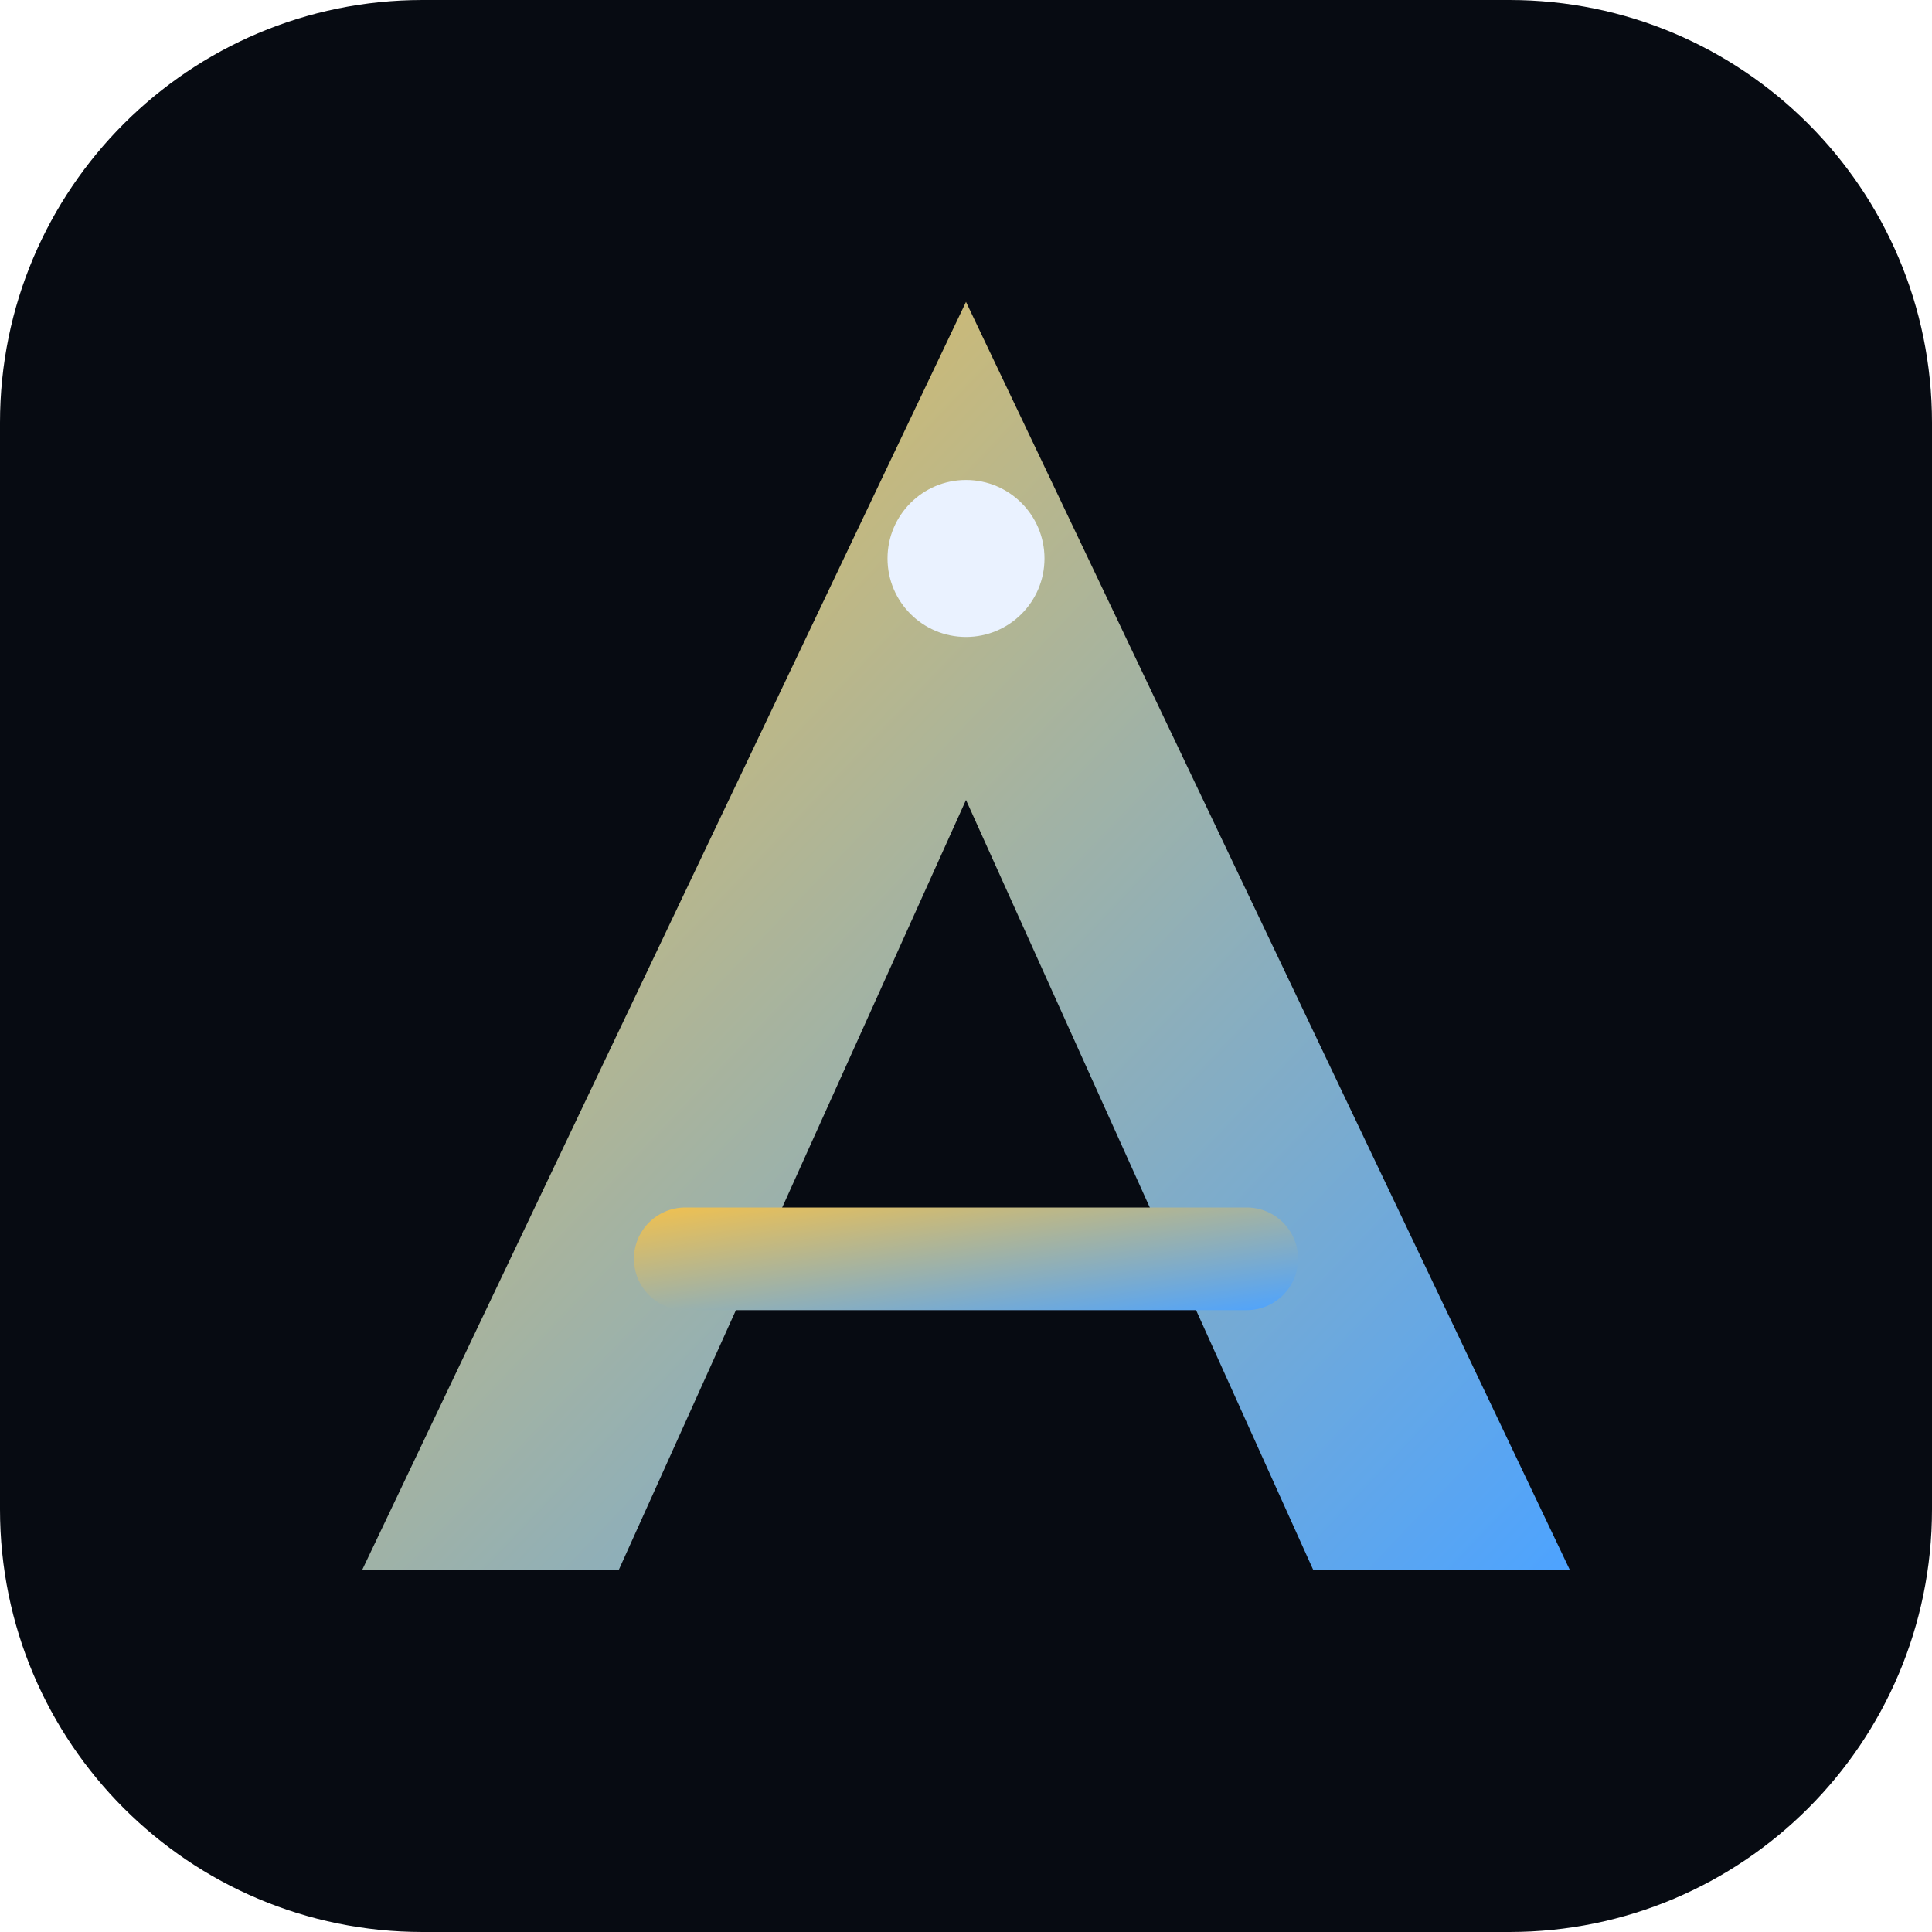
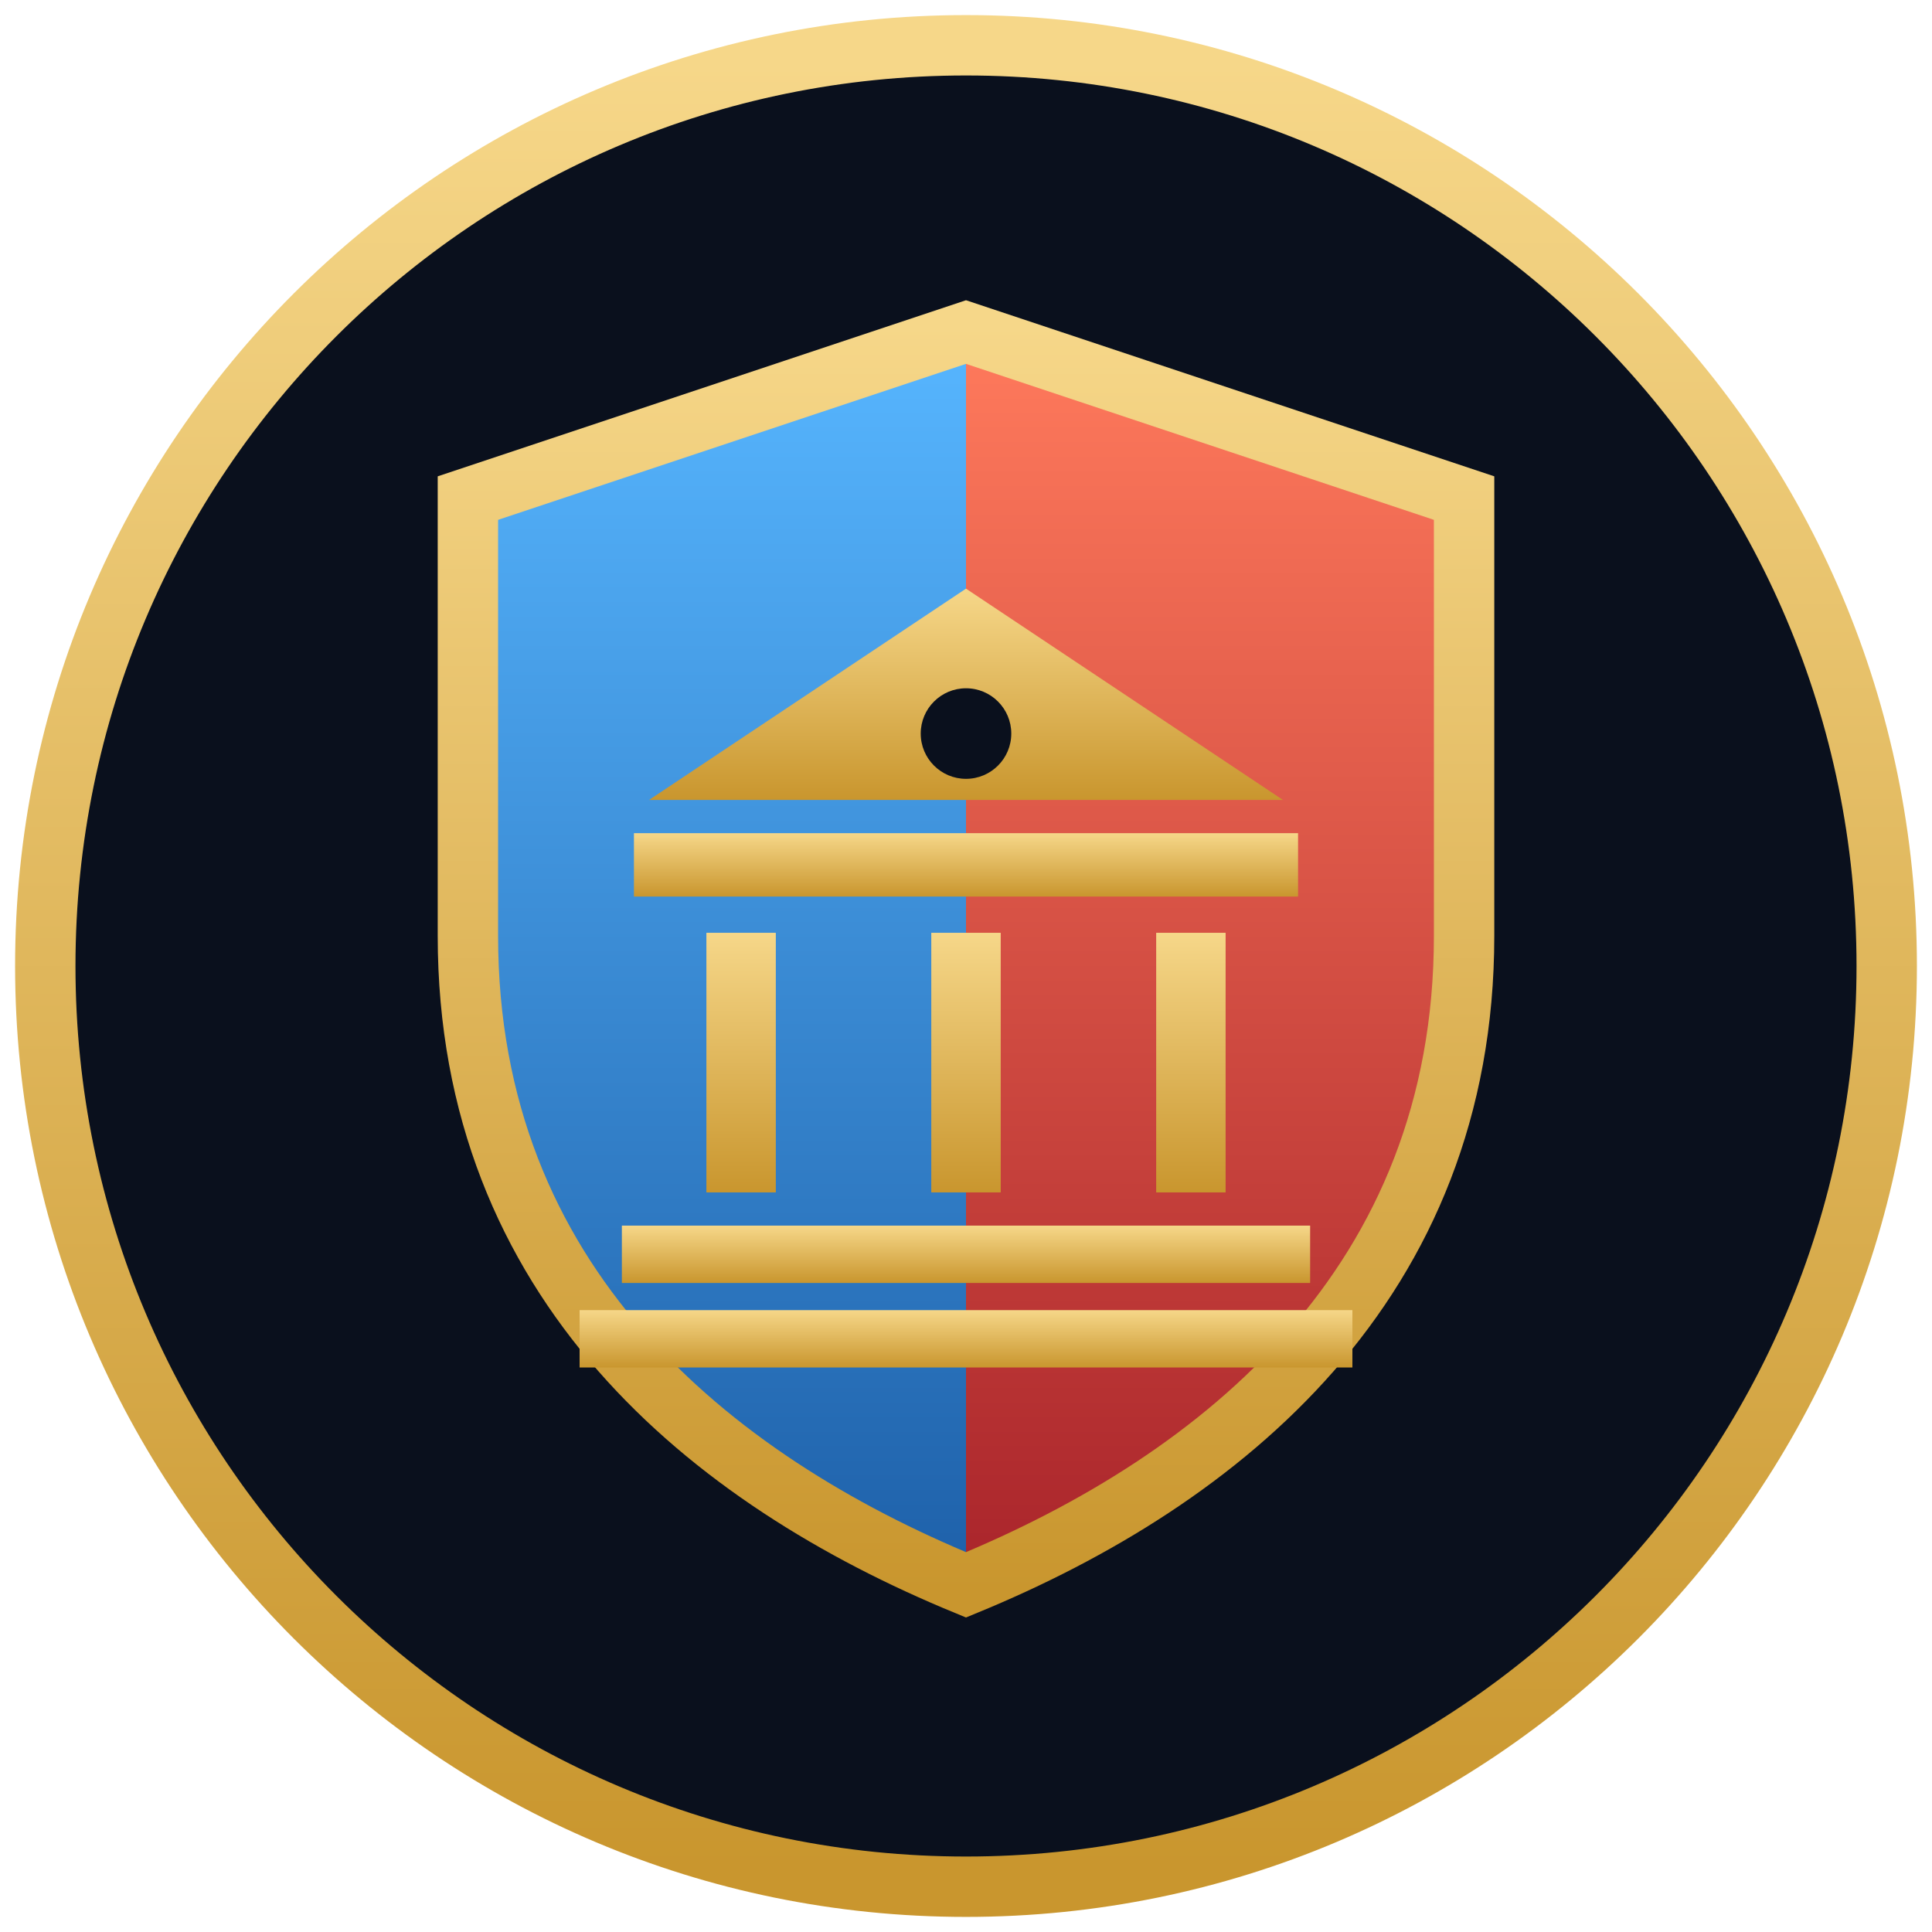
- <svg xmlns="http://www.w3.org/2000/svg" viewBox="0 0 64 64" role="img" aria-label="Athena mark">
+ <svg xmlns="http://www.w3.org/2000/svg" viewBox="0 0 64 64" role="img" aria-label="Athena Aegis Systems emblem">
  <defs>
-     <linearGradient id="g" x1="0" y1="0" x2="1" y2="1">
-       <stop offset="0" stop-color="#f2c14e" />
-       <stop offset="1" stop-color="#4da3ff" />
+     <linearGradient id="b" x1="0" y1="0" x2="0" y2="1">
+       <stop offset="0" stop-color="#57b6ff" />
+       <stop offset="1" stop-color="#1d5fa8" />
    </linearGradient>
+     <linearGradient id="r" x1="0" y1="0" x2="0" y2="1">
+       <stop offset="0" stop-color="#ff7a5c" />
+       <stop offset="1" stop-color="#a8232a" />
+     </linearGradient>
+     <linearGradient id="g" x1="0" y1="0" x2="0" y2="1">
+       <stop offset="0" stop-color="#f6d789" />
+       <stop offset="1" stop-color="#c9962e" />
+     </linearGradient>
+     <clipPath id="shield">
+       <path d="M32 11 L48.5 16.5 V31 C48.5 42.5 40.5 49 32 52.5 C23.5 49 15.5 42.5 15.5 31 V16.5 Z" />
+     </clipPath>
  </defs>
-   <rect width="64" height="64" rx="14" fill="#070b12" />
-   <path d="M32 10 L52 52 H43.5 L32 26.5 L20.5 52 H12 Z" fill="url(#g)" />
-   <rect x="21" y="40" width="22" height="3.4" rx="1.7" fill="url(#g)" />
-   <circle cx="32" cy="18.5" r="2.6" fill="#eaf2ff" />
+   <circle cx="32" cy="32" r="30.5" fill="#0a101d" />
+   <g clip-path="url(#shield)">
+     <rect x="15.5" y="11" width="16.5" height="42" fill="url(#b)" />
+     <rect x="32" y="11" width="16.5" height="42" fill="url(#r)" />
+   </g>
+   <path d="M32 11 L48.5 16.5 V31 C48.5 42.5 40.5 49 32 52.5 C23.5 49 15.5 42.5 15.5 31 V16.5 Z" fill="none" stroke="url(#g)" stroke-width="2" />
+   <g fill="url(#g)">
+     <path d="M21.5 26.5 L32 19.5 L42.5 26.5 Z" />
+     <rect x="21" y="27.6" width="22" height="2.1" />
+     <rect x="23.4" y="30.9" width="2.3" height="8.6" />
+     <rect x="30.85" y="30.9" width="2.3" height="8.6" />
+     <rect x="38.3" y="30.9" width="2.3" height="8.6" />
+     <rect x="20.6" y="40.6" width="22.8" height="1.9" />
+     <rect x="19.2" y="43.4" width="25.6" height="1.9" />
+   </g>
+   <circle cx="32" cy="24.3" r="1.5" fill="#0a101d" />
+   <circle cx="32" cy="32" r="30.5" fill="none" stroke="url(#g)" stroke-width="2" />
</svg>
